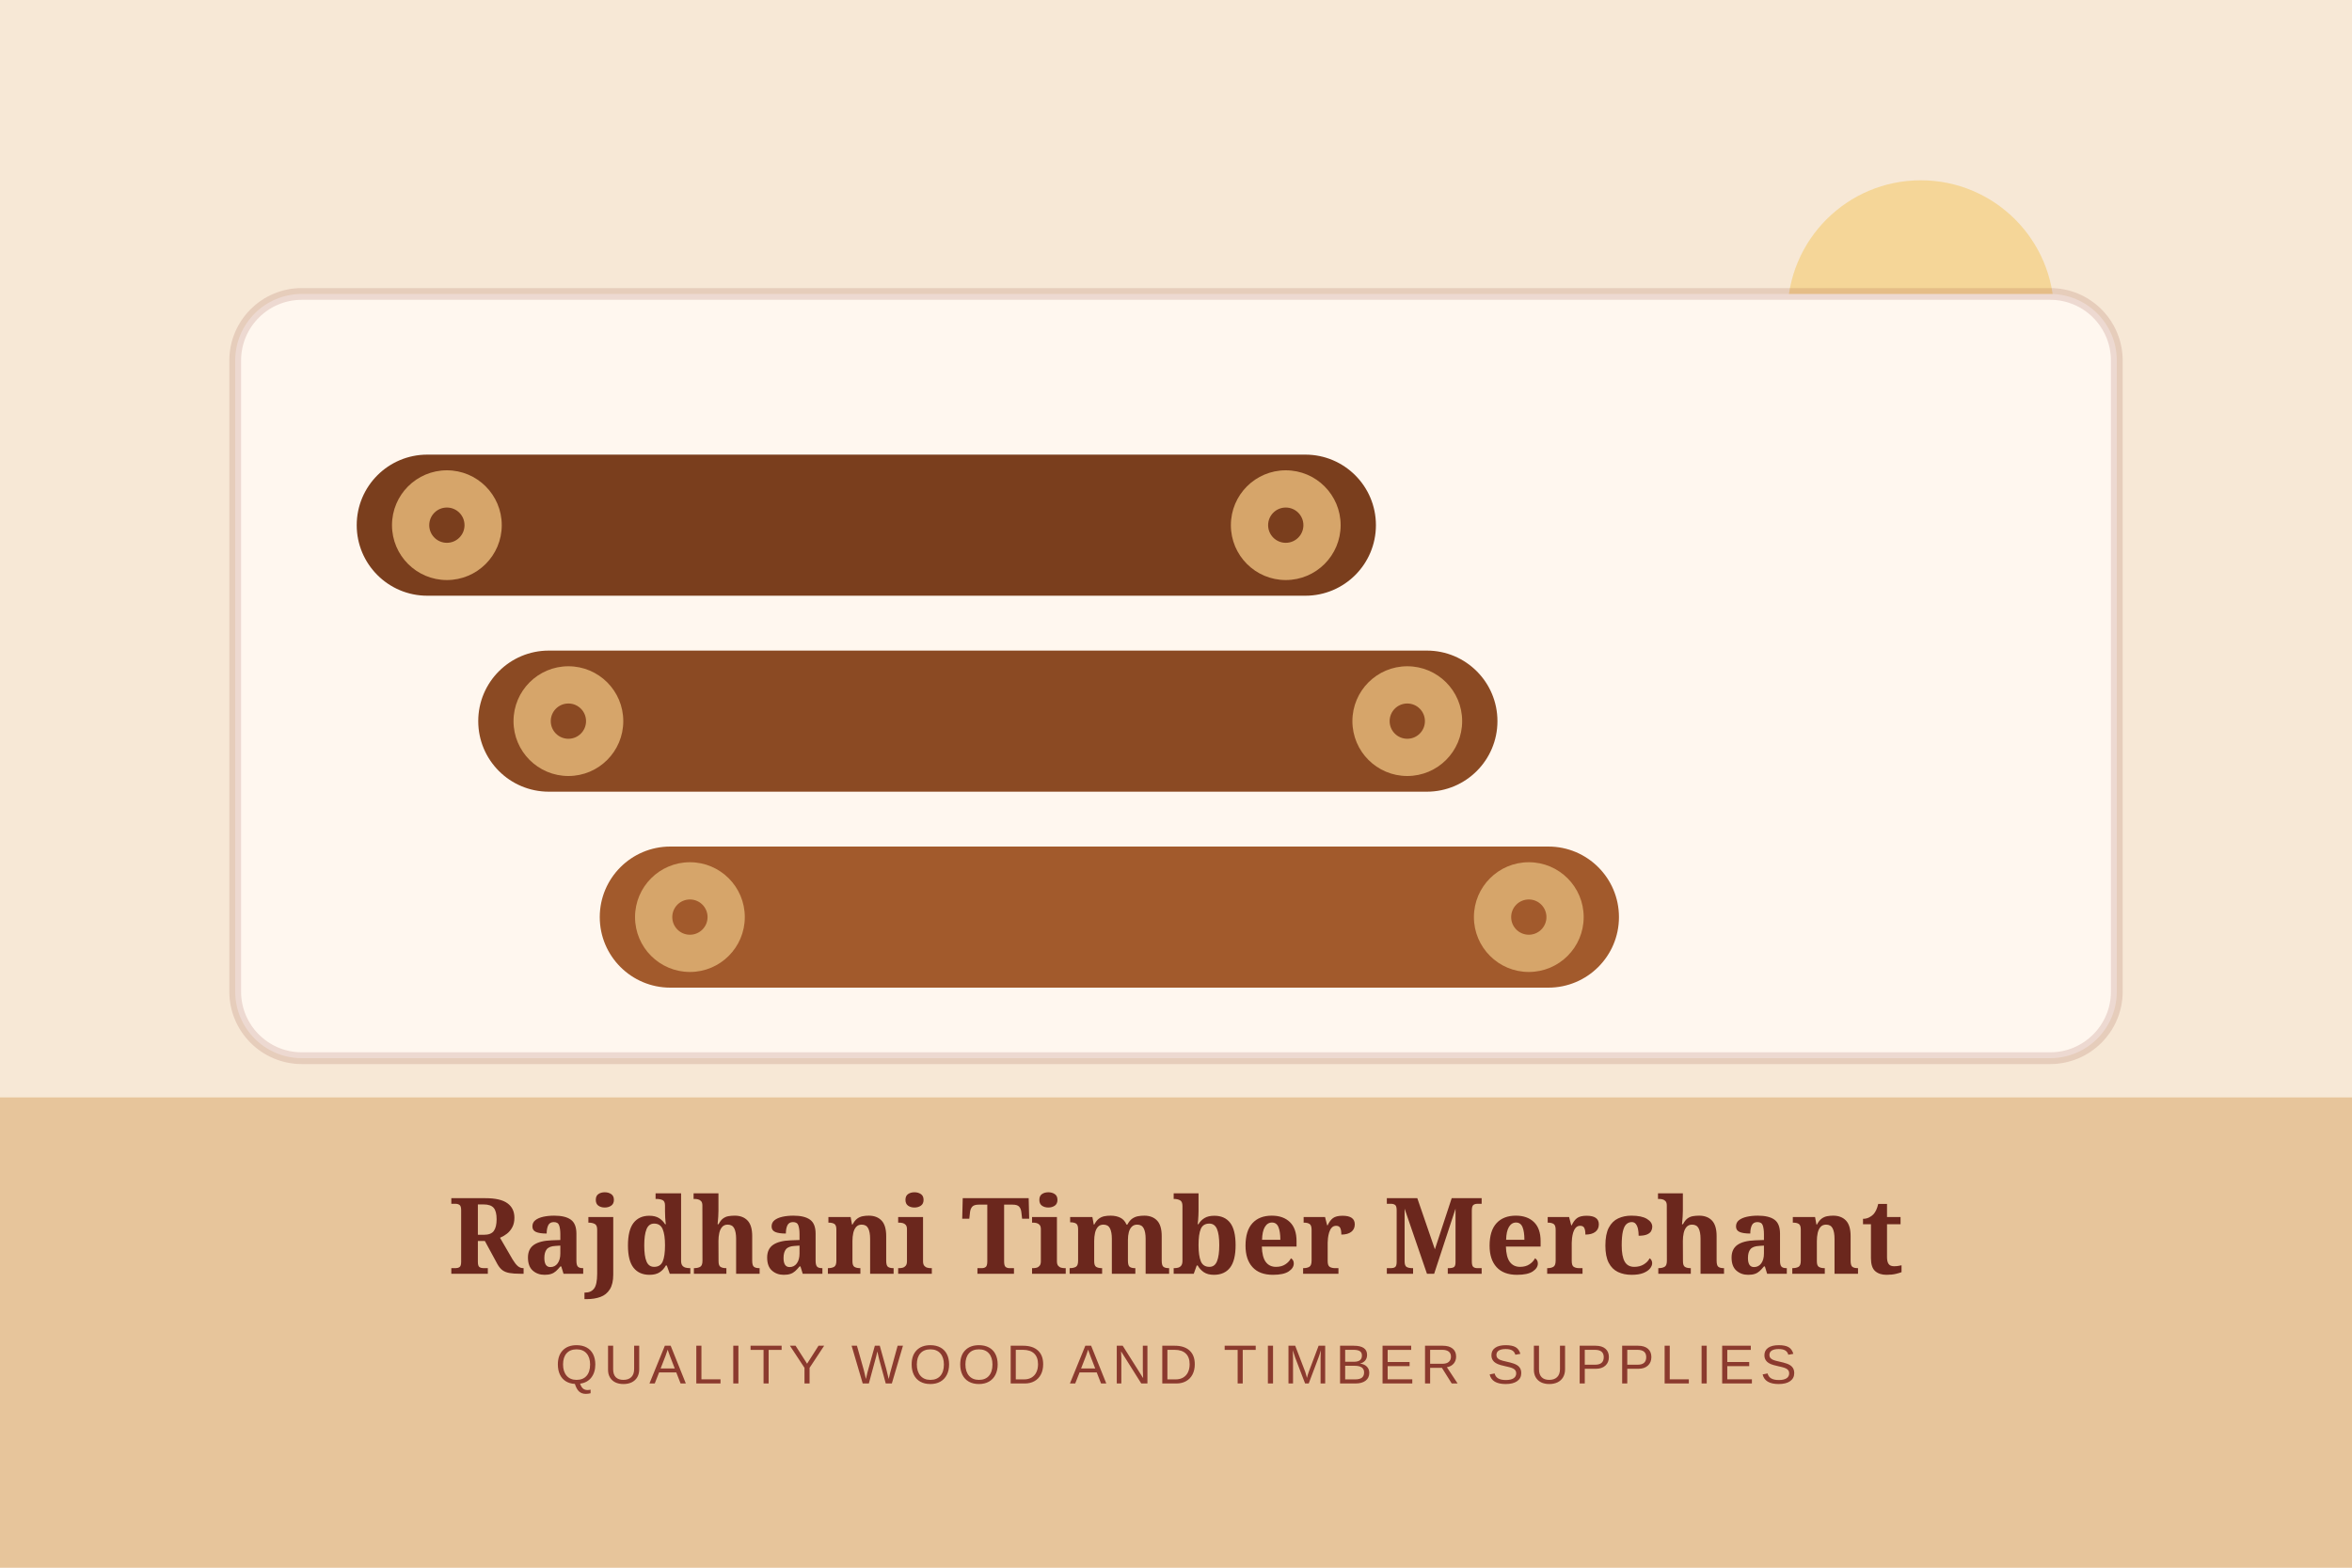
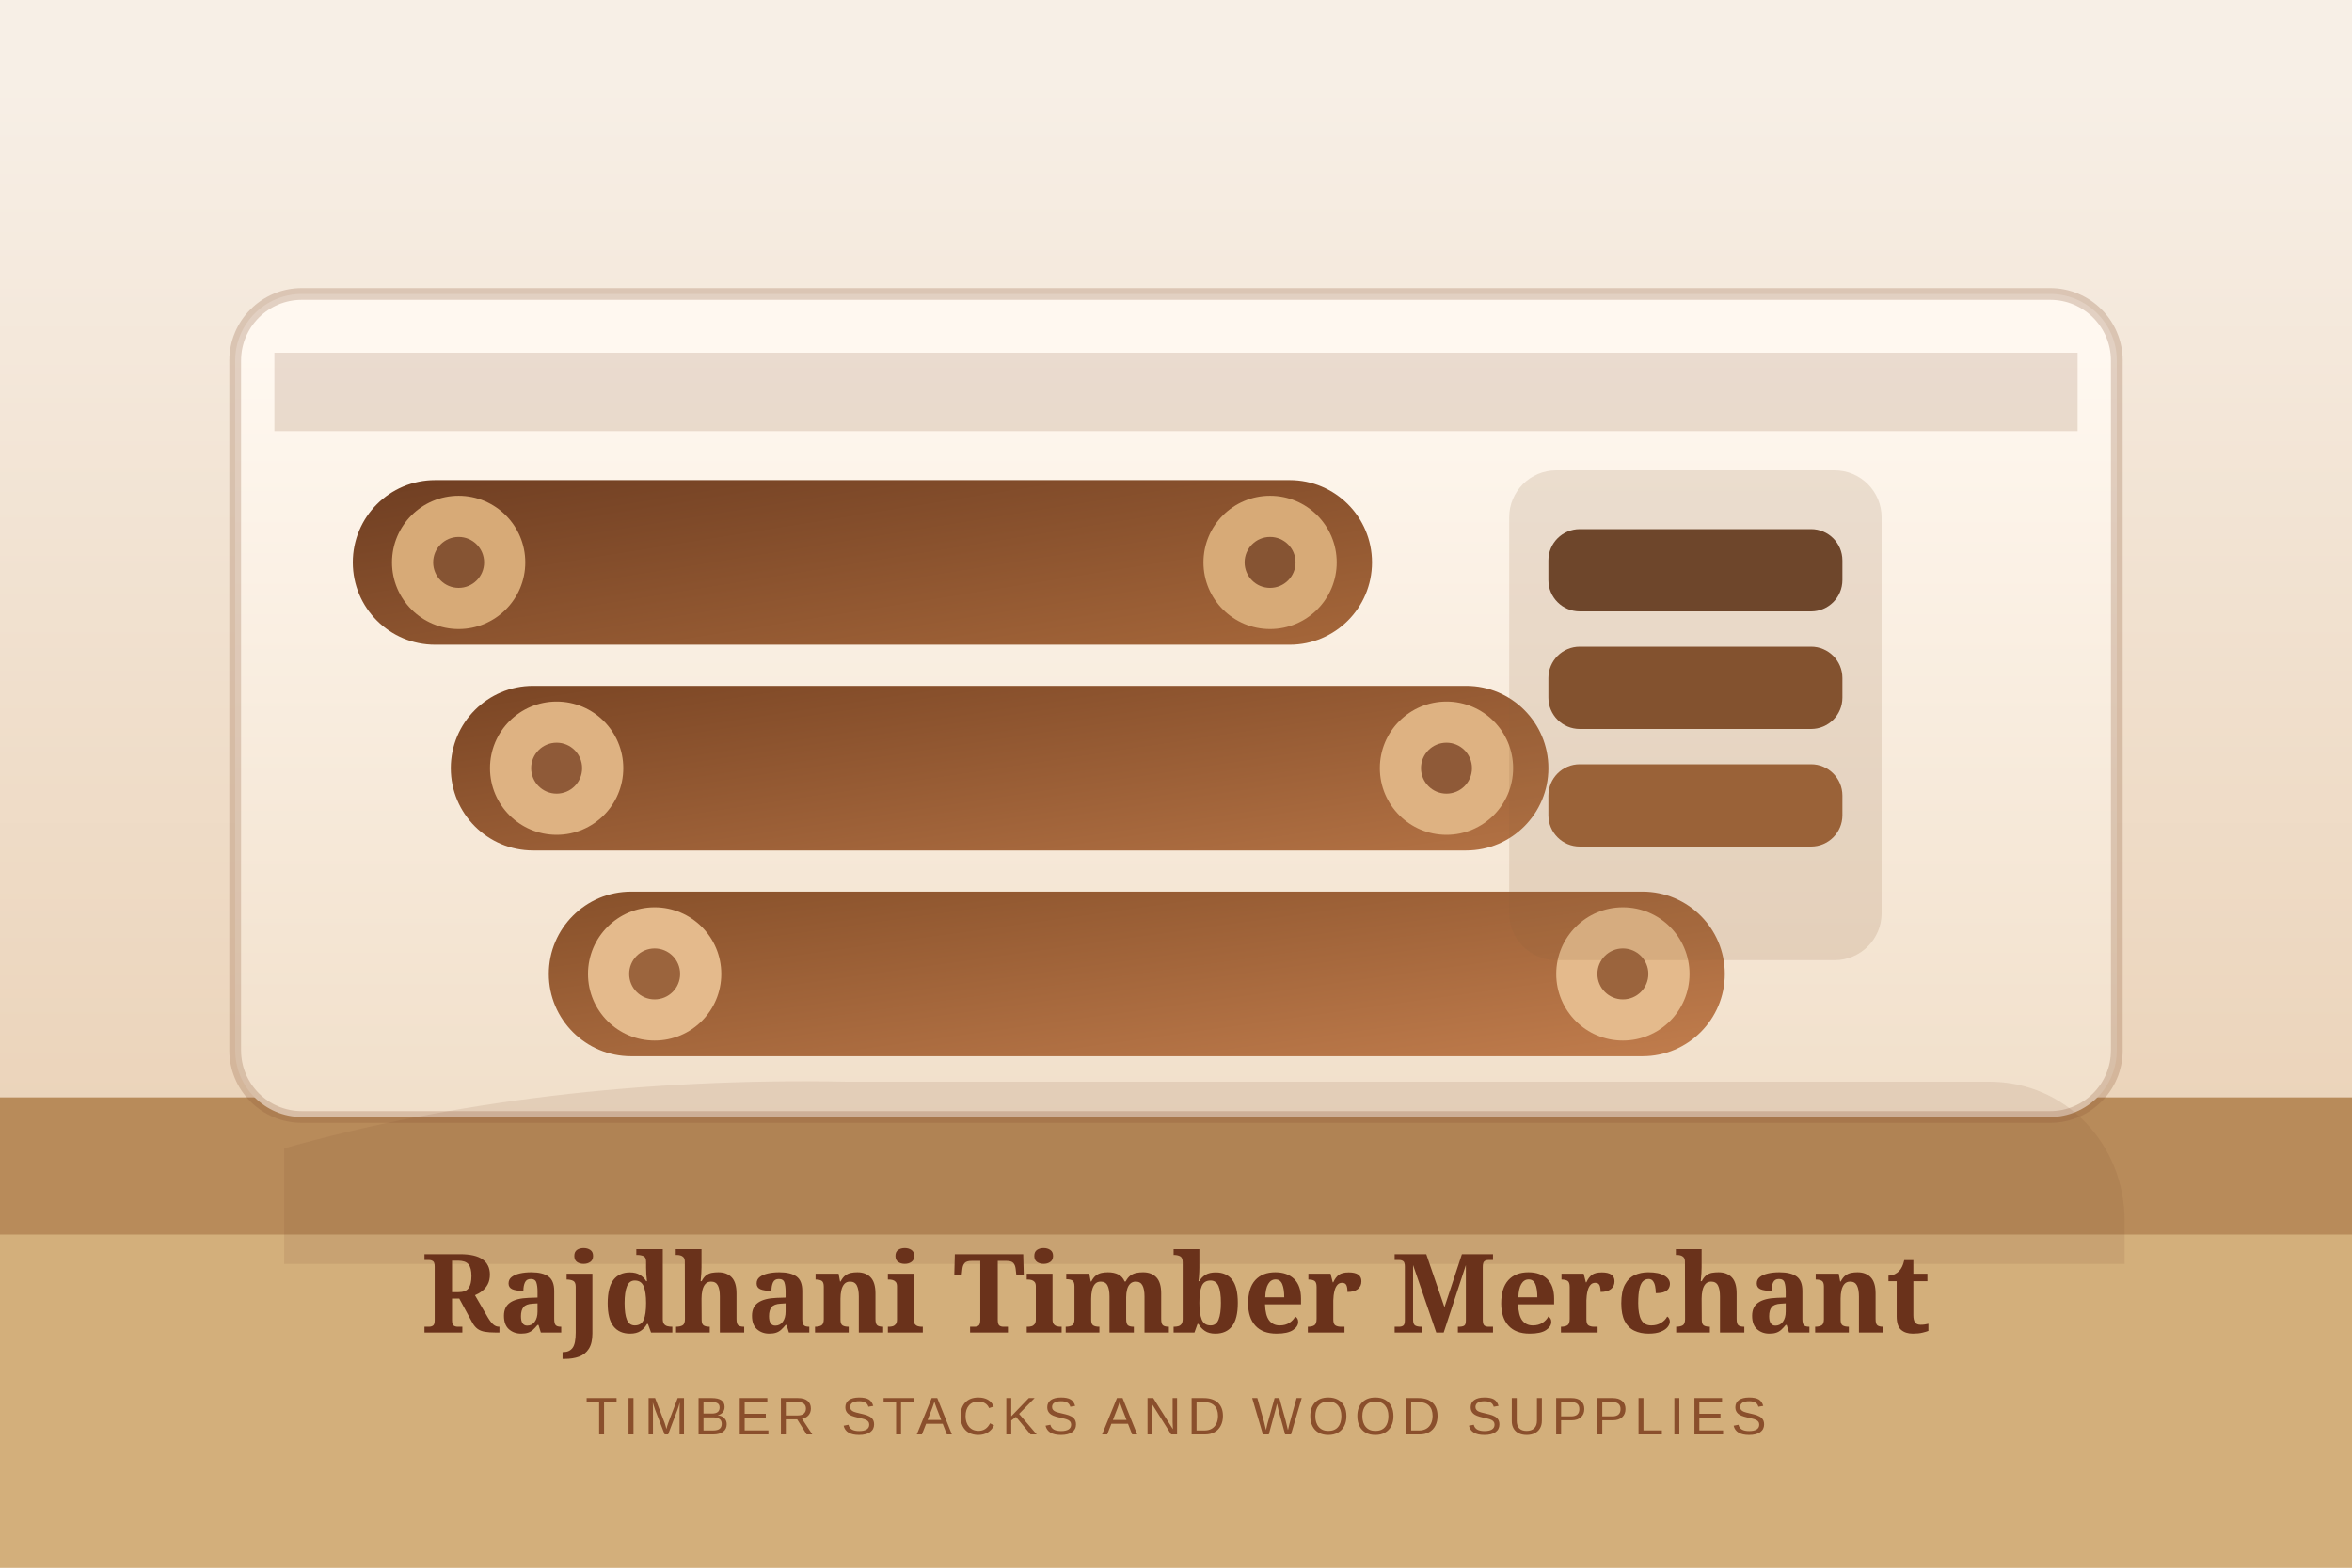
<svg xmlns="http://www.w3.org/2000/svg" width="1200" height="800" viewBox="0 0 1200 800" fill="none">
-   <rect width="1200" height="800" fill="#F7E8D6" />
-   <rect y="560" width="1200" height="240" fill="#E7C59B" />
-   <circle cx="980" cy="160" r="68" fill="#F2C14E" fill-opacity="0.45" />
-   <rect x="120" y="150" width="960" height="390" rx="34" fill="#FFF7EF" stroke="#8B3A2E" stroke-opacity="0.16" stroke-width="6" />
-   <rect x="182" y="232" width="520" height="72" rx="36" fill="#7A3E1D" />
-   <circle cx="228" cy="268" r="28" fill="#D6A56A" />
-   <circle cx="228" cy="268" r="9" fill="#7A3E1D" />
-   <circle cx="656" cy="268" r="28" fill="#D6A56A" />
-   <circle cx="656" cy="268" r="9" fill="#7A3E1D" />
-   <rect x="244" y="332" width="520" height="72" rx="36" fill="#8B4A23" />
-   <circle cx="290" cy="368" r="28" fill="#D6A56A" />
-   <circle cx="290" cy="368" r="9" fill="#8B4A23" />
-   <circle cx="718" cy="368" r="28" fill="#D6A56A" />
-   <circle cx="718" cy="368" r="9" fill="#8B4A23" />
-   <rect x="306" y="432" width="520" height="72" rx="36" fill="#A25A2C" />
-   <circle cx="352" cy="468" r="28" fill="#D6A56A" />
-   <circle cx="352" cy="468" r="9" fill="#A25A2C" />
-   <circle cx="780" cy="468" r="28" fill="#D6A56A" />
-   <circle cx="780" cy="468" r="9" fill="#A25A2C" />
-   <text x="600" y="650" text-anchor="middle" fill="#6B271D" font-family="Georgia, serif" font-size="54" font-weight="700">Rajdhani Timber Merchant</text>
-   <text x="600" y="706" text-anchor="middle" fill="#8B3A2E" font-family="Arial, sans-serif" font-size="28" letter-spacing="3">QUALITY WOOD AND TIMBER SUPPLIES</text>
+   <defs>
+     <linearGradient id="bg" x1="600" y1="40" x2="600" y2="800" gradientUnits="userSpaceOnUse">
+       <stop stop-color="#F7EFE6" />
+       <stop offset="1" stop-color="#E6C8A7" />
+     </linearGradient>
+     <linearGradient id="shed" x1="600" y1="180" x2="600" y2="620" gradientUnits="userSpaceOnUse">
+       <stop stop-color="#FFF8F0" />
+       <stop offset="1" stop-color="#EFDCC5" />
+     </linearGradient>
+     <linearGradient id="log1" x1="0" y1="0" x2="1" y2="1">
+       <stop stop-color="#6F3E22" />
+       <stop offset="1" stop-color="#A6673A" />
+     </linearGradient>
+     <linearGradient id="log2" x1="0" y1="0" x2="1" y2="1">
+       <stop stop-color="#7A4524" />
+       <stop offset="1" stop-color="#B37244" />
+     </linearGradient>
+     <linearGradient id="log3" x1="0" y1="0" x2="1" y2="1">
+       <stop stop-color="#87502A" />
+       <stop offset="1" stop-color="#C17D4D" />
+     </linearGradient>
+   </defs>
+   <rect width="1200" height="800" fill="url(#bg)" />
+   <rect y="610" width="1200" height="190" fill="#D3AF7B" />
+   <rect y="560" width="1200" height="70" fill="#B88B5A" />
+   <rect x="120" y="150" width="960" height="420" rx="34" fill="url(#shed)" stroke="#8C5838" stroke-opacity="0.25" stroke-width="6" />
+   <rect x="140" y="180" width="920" height="40" fill="#8B5A3C" fill-opacity="0.18" />
+   <rect x="180" y="245" width="520" height="84" rx="42" fill="url(#log1)" />
+   <circle cx="234" cy="287" r="34" fill="#D7AA77" />
+   <circle cx="234" cy="287" r="13" fill="#865433" />
+   <circle cx="648" cy="287" r="34" fill="#D7AA77" />
+   <circle cx="648" cy="287" r="13" fill="#865433" />
+   <rect x="230" y="350" width="560" height="84" rx="42" fill="url(#log2)" />
+   <circle cx="284" cy="392" r="34" fill="#DEB282" />
+   <circle cx="284" cy="392" r="13" fill="#8F5A38" />
+   <circle cx="738" cy="392" r="34" fill="#DEB282" />
+   <circle cx="738" cy="392" r="13" fill="#8F5A38" />
+   <rect x="280" y="455" width="600" height="84" rx="42" fill="url(#log3)" />
+   <circle cx="334" cy="497" r="34" fill="#E4BA8C" />
+   <circle cx="334" cy="497" r="13" fill="#9B643D" />
+   <circle cx="828" cy="497" r="34" fill="#E4BA8C" />
+   <circle cx="828" cy="497" r="13" fill="#9B643D" />
+   <rect x="770" y="240" width="190" height="250" rx="24" fill="#8D5E3D" fill-opacity="0.16" />
+   <rect x="790" y="270" width="150" height="42" rx="16" fill="#6E462B" />
+   <rect x="790" y="330" width="150" height="42" rx="16" fill="#83522F" />
+   <rect x="790" y="390" width="150" height="42" rx="16" fill="#9A6238" />
+   <path d="M145 586C230 562 328 550 432 552H1015C1054 552 1084 584 1084 623V645H145V586Z" fill="#7A4A2C" fill-opacity="0.12" />
+   <text x="600" y="680" text-anchor="middle" fill="#6A321B" font-family="Georgia, serif" font-size="56" font-weight="700">Rajdhani Timber Merchant</text>
+   <text x="600" y="732" text-anchor="middle" fill="#8A4F2C" font-family="Arial, sans-serif" font-size="27" letter-spacing="3">TIMBER STACKS AND WOOD SUPPLIES</text>
</svg>
